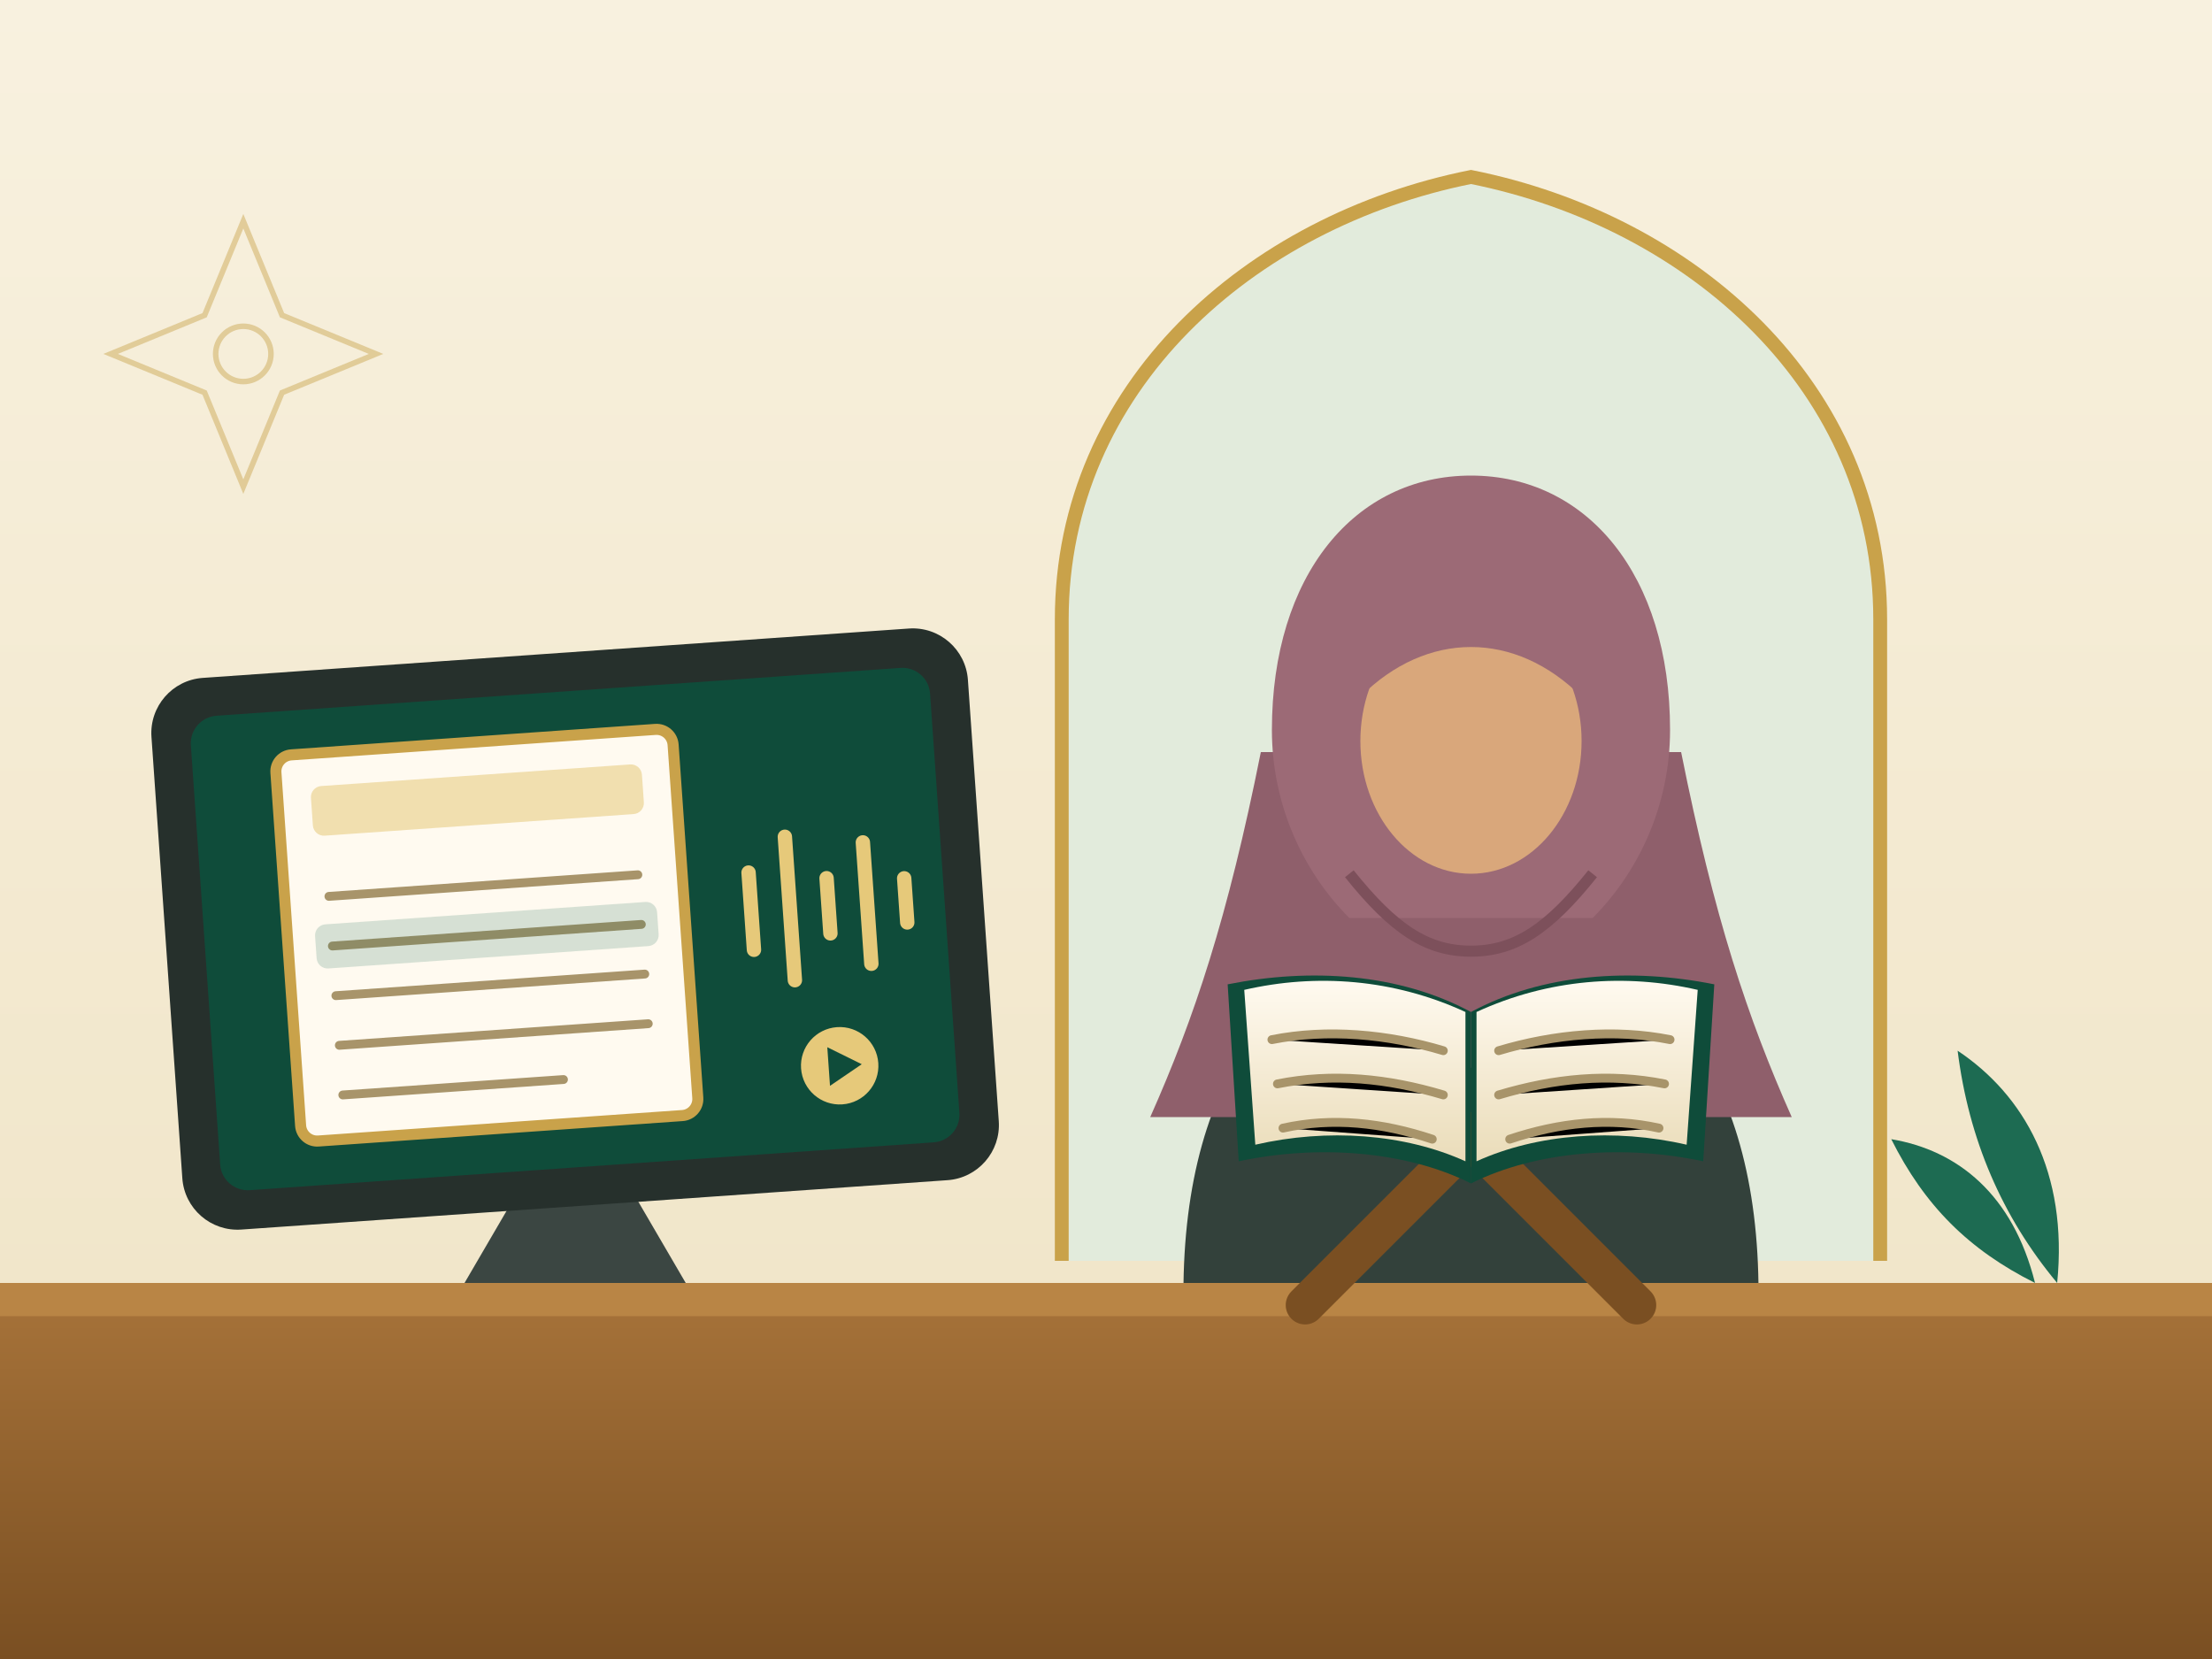
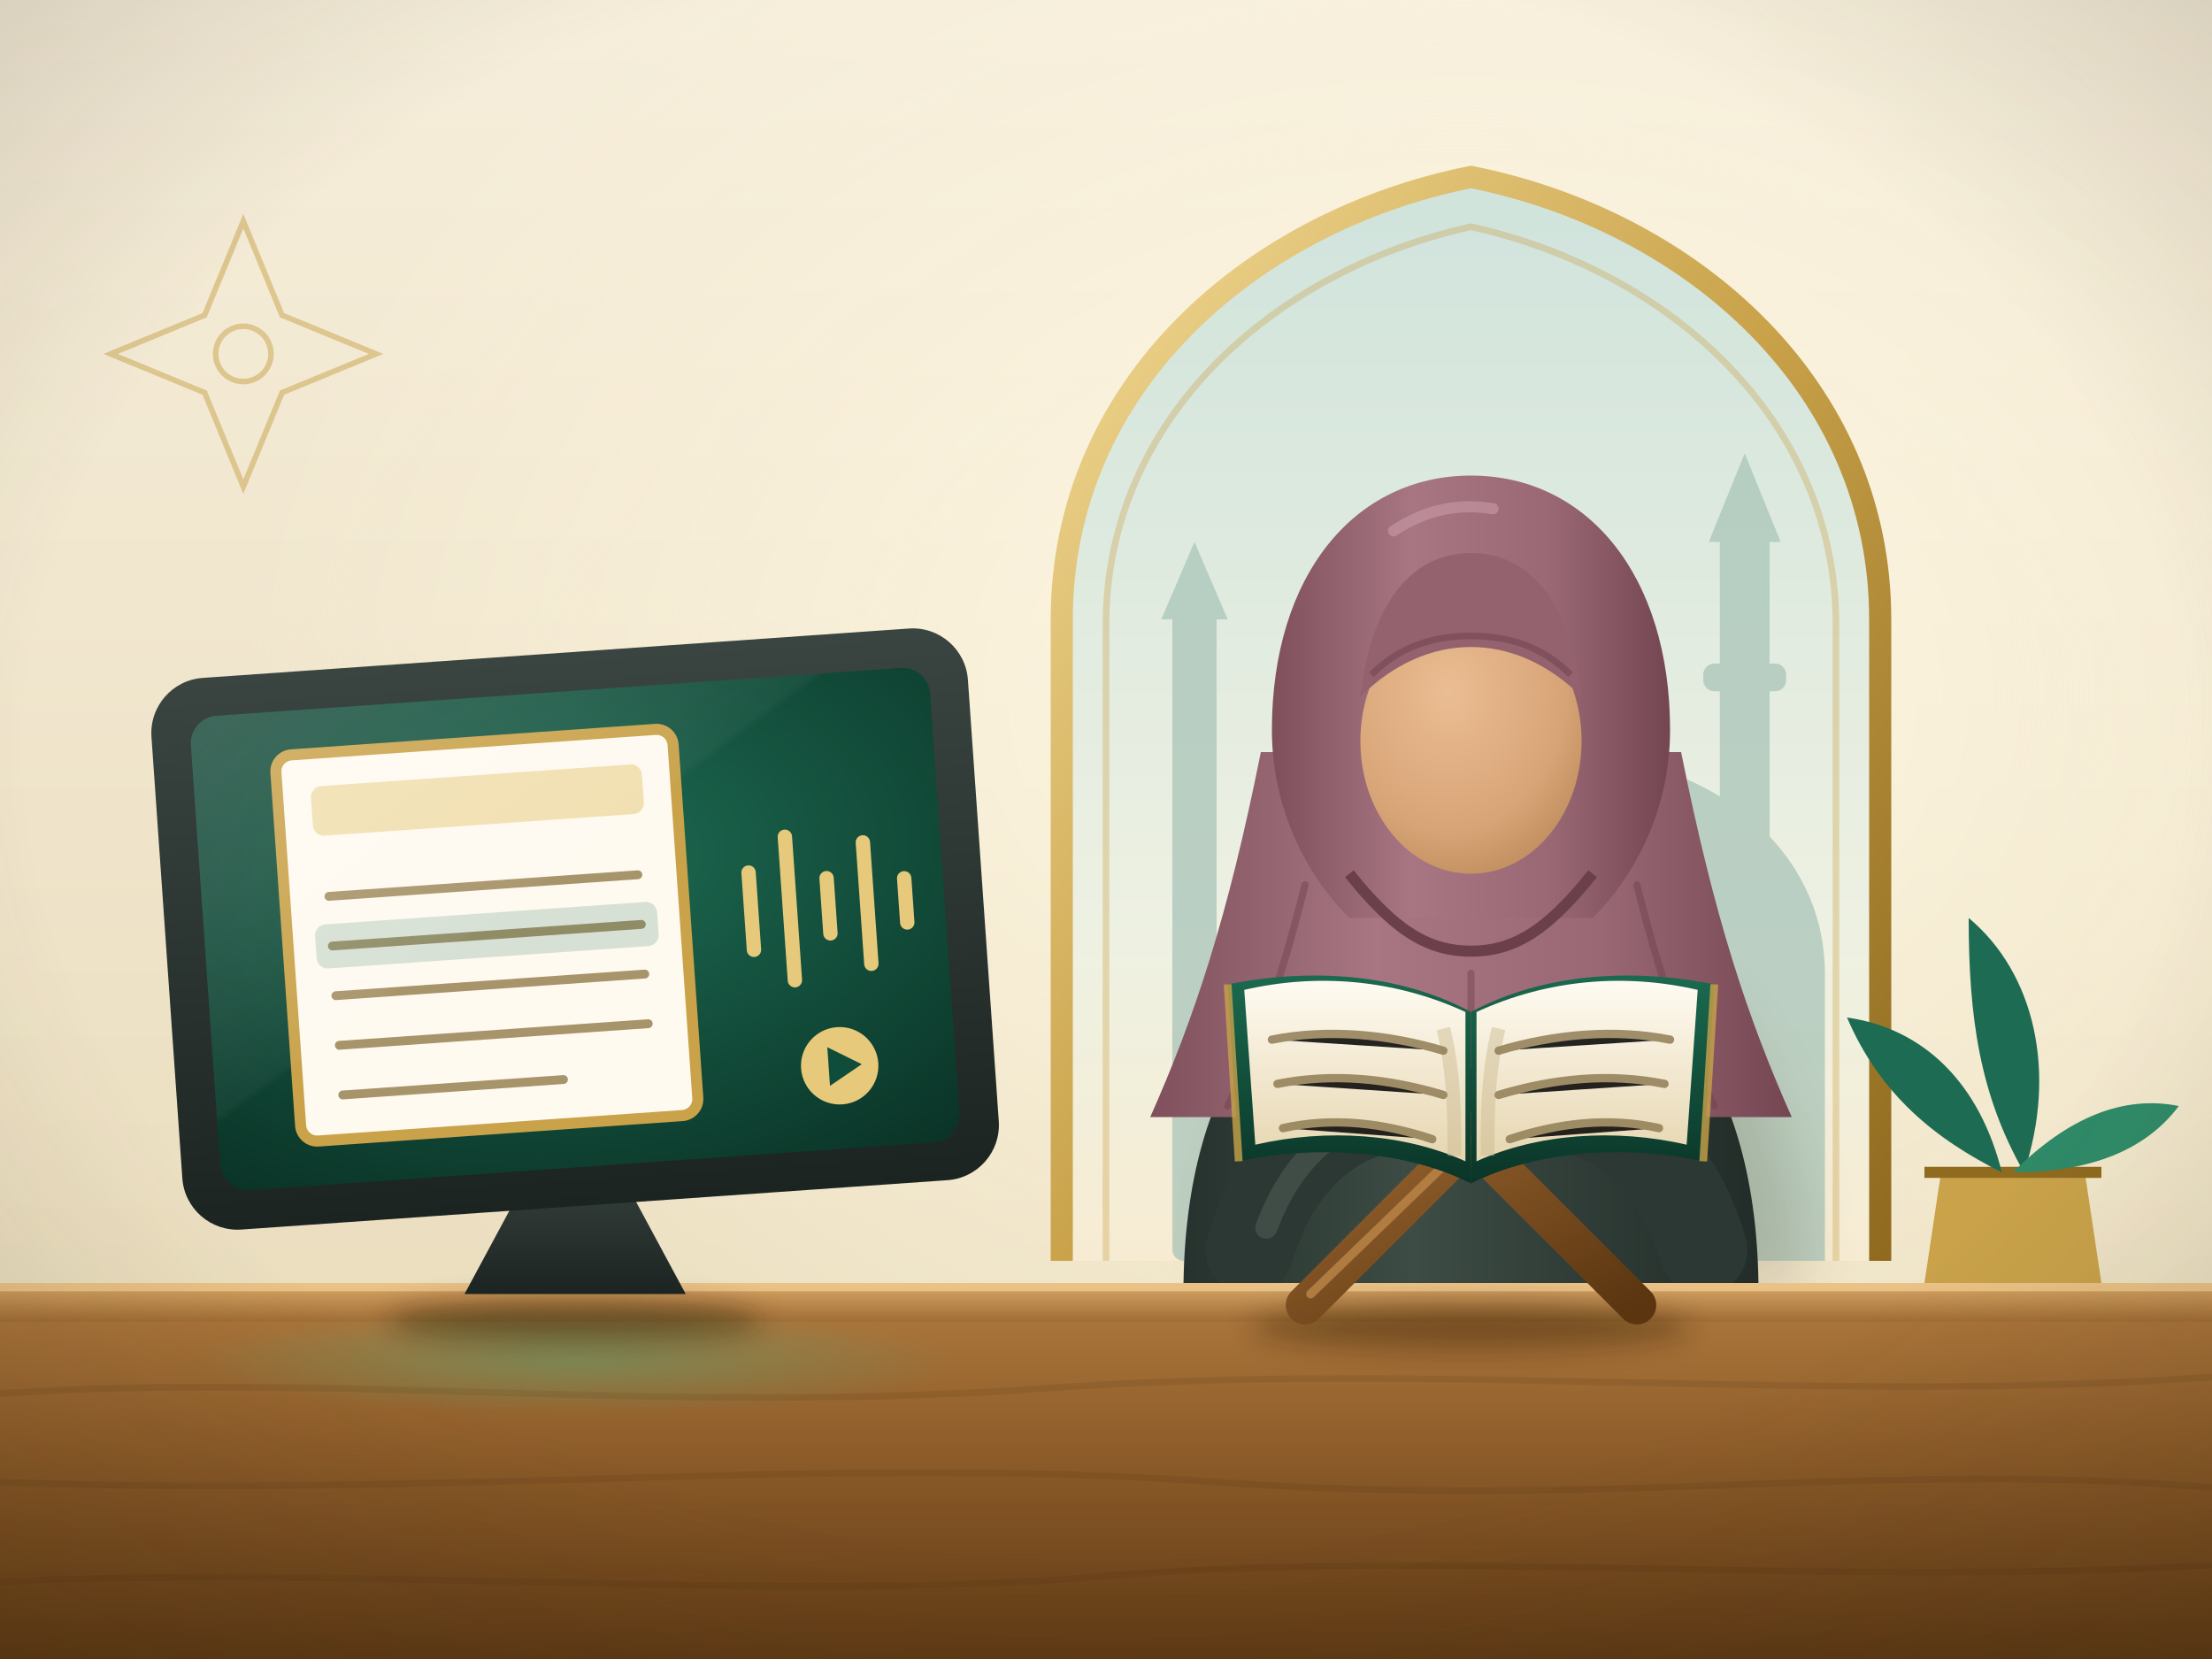
<svg xmlns="http://www.w3.org/2000/svg" viewBox="0 0 400 300" role="img" aria-label="طالبة بحجاب تتابع حصة القرآن عن بعد على جهاز لوحي ومعها مصحف">
  <defs>
    <linearGradient id="w-bg" x1="0" y1="0" x2="0" y2="1">
-       <stop offset="0" stop-color="#f8f1df" />
-       <stop offset="1" stop-color="#efe3c4" />
+       <stop offset="0" stop-color="#f6eedb" />
+       <stop offset="1" stop-color="#e8dab8" />
    </linearGradient>
+     <radialGradient id="w-sun" cx=".66" cy=".42" r=".55">
+       <stop offset="0" stop-color="#fff8e3" stop-opacity=".95" />
+       <stop offset="1" stop-color="#fff8e3" stop-opacity="0" />
+     </radialGradient>
+     <linearGradient id="w-sky" x1="0" y1="0" x2="0" y2="1">
+       <stop offset="0" stop-color="#cfe3dc" />
+       <stop offset=".7" stop-color="#eef1e2" />
+       <stop offset="1" stop-color="#f7ecd2" />
+     </linearGradient>
+     <linearGradient id="w-frame" x1="0" y1="0" x2="1" y2="1">
+       <stop offset="0" stop-color="#f3dc98" />
+       <stop offset=".5" stop-color="#c9a24a" />
+       <stop offset="1" stop-color="#8f6a1f" />
+     </linearGradient>
+     <linearGradient id="w-hijab" x1="0" y1="0" x2="1" y2="0">
+       <stop offset="0" stop-color="#7f505c" />
+       <stop offset=".35" stop-color="#a87683" />
+       <stop offset=".7" stop-color="#9a6875" />
+       <stop offset="1" stop-color="#744652" />
+     </linearGradient>
+     <linearGradient id="w-dress" x1="0" y1="0" x2="1" y2="0">
+       <stop offset="0" stop-color="#26322d" />
+       <stop offset=".4" stop-color="#3d4c45" />
+       <stop offset="1" stop-color="#222c28" />
+     </linearGradient>
+     <radialGradient id="w-skin" cx=".4" cy=".32" r=".8">
+       <stop offset="0" stop-color="#ebbd92" />
+       <stop offset=".65" stop-color="#d7a477" />
+       <stop offset="1" stop-color="#b98656" />
+     </radialGradient>
    <linearGradient id="w-page" x1="0" y1="0" x2="0" y2="1">
-       <stop offset="0" stop-color="#fffaf0" />
-       <stop offset="1" stop-color="#eadcb9" />
+       <stop offset="0" stop-color="#fffbf2" />
+       <stop offset="1" stop-color="#e6d6b0" />
+     </linearGradient>
+     <linearGradient id="w-cover" x1="0" y1="0" x2="0" y2="1">
+       <stop offset="0" stop-color="#1b6a50" />
+       <stop offset="1" stop-color="#0a3427" />
    </linearGradient>
    <linearGradient id="w-wood" x1="0" y1="0" x2="0" y2="1">
-       <stop offset="0" stop-color="#a8743a" />
-       <stop offset="1" stop-color="#7a4f22" />
+       <stop offset="0" stop-color="#b17b3f" />
+       <stop offset=".45" stop-color="#8d5c29" />
+       <stop offset="1" stop-color="#5f3a15" />
    </linearGradient>
+     <linearGradient id="w-edge" x1="0" y1="0" x2="0" y2="1">
+       <stop offset="0" stop-color="#d9a868" />
+       <stop offset="1" stop-color="#a06d35" />
+     </linearGradient>
+     <linearGradient id="w-rahl" x1="0" y1="0" x2="1" y2="1">
+       <stop offset="0" stop-color="#9a6630" />
+       <stop offset="1" stop-color="#5a3510" />
+     </linearGradient>
+     <linearGradient id="w-dev" x1="0" y1="0" x2="0" y2="1">
+       <stop offset="0" stop-color="#3a4541" />
+       <stop offset="1" stop-color="#1c2421" />
+     </linearGradient>
+     <radialGradient id="w-scr" cx=".5" cy=".35" r=".8">
+       <stop offset="0" stop-color="#1d6b52" />
+       <stop offset="1" stop-color="#0a3427" />
+     </radialGradient>
+     <linearGradient id="w-glass" x1="0" y1="0" x2="1" y2="1">
+       <stop offset="0" stop-color="#fff" stop-opacity=".2" />
+       <stop offset=".42" stop-color="#fff" stop-opacity=".04" />
+       <stop offset=".43" stop-color="#fff" stop-opacity="0" />
+     </linearGradient>
+     <radialGradient id="w-glow" cx=".5" cy=".5" r=".5">
+       <stop offset="0" stop-color="#3fb98c" stop-opacity=".35" />
+       <stop offset="1" stop-color="#3fb98c" stop-opacity="0" />
+     </radialGradient>
+     <radialGradient id="w-vig" cx=".5" cy=".45" r=".78">
+       <stop offset=".62" stop-color="#2a1d08" stop-opacity="0" />
+       <stop offset="1" stop-color="#2a1d08" stop-opacity=".22" />
+     </radialGradient>
+     <filter id="w-blur" x="-30%" y="-30%" width="160%" height="160%">
+       <feGaussianBlur stdDeviation="5" />
+     </filter>
+     <filter id="w-blur2" x="-30%" y="-80%" width="160%" height="260%">
+       <feGaussianBlur stdDeviation="2.4" />
+     </filter>
+     <clipPath id="w-win">
+       <path d="M192 228V112c0-42 34-72 74-80 40 8 74 38 74 80v116z" />
+     </clipPath>
  </defs>
  <rect width="400" height="300" fill="url(#w-bg)" />
-   <path d="M192 228V112c0-42 34-72 74-80 40 8 74 38 74 80v116z" fill="#e2ebdc" />
-   <path d="M192 228V112c0-42 34-72 74-80 40 8 74 38 74 80v116" fill="none" stroke="#c9a24a" stroke-width="2.5" />
-   <g fill="none" stroke="#c9a24a" stroke-opacity=".45">
+   <rect width="400" height="300" fill="url(#w-sun)" />
+   <path d="M192 228V112c0-42 34-72 74-80 40 8 74 38 74 80v116z" fill="url(#w-sky)" />
+   <g clip-path="url(#w-win)" fill="#a9c4b8" opacity=".75">
+     <path d="M262 228v-52c0-20 16-34 34-38 18 4 34 18 34 38v52z" />
+     <rect x="311" y="96" width="9" height="132" rx="2" />
+     <path d="M309 98l6.5-16 6.5 16z" />
+     <rect x="308" y="120" width="15" height="5" rx="2" />
+     <rect x="212" y="110" width="8" height="118" rx="2" />
+     <path d="M210 112l6-14 6 14z" />
+   </g>
+   <path d="M192 228V112c0-42 34-72 74-80 40 8 74 38 74 80v116" fill="none" stroke="url(#w-frame)" stroke-width="4" />
+   <path d="M200 228V113c0-37 30-64 66-72 36 8 66 35 66 72v115" fill="none" stroke="#c9a24a" stroke-opacity=".35" stroke-width="1.2" />
+   <g fill="none" stroke="#c9a24a" stroke-opacity=".5">
    <path d="M44 40l7 17 17 7-17 7-7 17-7-17-17-7 17-7z" />
    <circle cx="44" cy="64" r="5" />
  </g>
-   <path d="M214 234c0-40 18-64 52-68 34 4 52 28 52 68z" fill="#33413b" />
-   <path d="M228 136c-6 30-12 48-20 66h116c-8-18-14-36-20-66z" fill="#8f5f6b" />
-   <path d="M230 132c0-28 15-46 36-46s36 18 36 46c0 14-6 26-14 34h-44c-8-8-14-20-14-34z" fill="#9c6a76" />
-   <ellipse cx="266" cy="134" rx="20" ry="24" fill="#d9a77b" />
-   <path d="M246 126c2-18 10-26 20-26s18 8 20 26c-6-6-13-9-20-9s-14 3-20 9z" fill="#9c6a76" />
-   <path d="M244 158c8 10 14 14 22 14s14-4 22-14" fill="none" stroke="#7d505b" stroke-width="2" />
-   <path d="M226 226c6-20 20-28 36-26" fill="none" stroke="#33413b" stroke-width="16" stroke-linecap="round" />
-   <path d="M308 226c-6-20-20-28-36-26" fill="none" stroke="#33413b" stroke-width="16" stroke-linecap="round" />
+   <path d="M222 234c0-40 18-64 52-68 34 4 52 28 52 68z" fill="#3a2a10" opacity=".16" filter="url(#w-blur)" />
+   <path d="M214 234c0-40 18-64 52-68 34 4 52 28 52 68z" fill="url(#w-dress)" />
+   <path d="M228 136c-6 30-12 48-20 66h116c-8-18-14-36-20-66z" fill="url(#w-hijab)" />
+   <path d="M236 160c-4 16-8 28-14 40M296 160c4 16 8 28 14 40M266 176v24" fill="none" stroke="#6c404b" stroke-width="1.3" stroke-linecap="round" opacity=".45" />
+   <path d="M230 132c0-28 15-46 36-46s36 18 36 46c0 14-6 26-14 34h-44c-8-8-14-20-14-34z" fill="url(#w-hijab)" />
+   <ellipse cx="266" cy="134" rx="20" ry="24" fill="url(#w-skin)" />
+   <path d="M246 126c2-18 10-26 20-26s18 8 20 26c-6-6-13-9-20-9s-14 3-20 9z" fill="#94626f" />
+   <path d="M248 122c5-5 11-7 18-7s13 2 18 7" fill="none" stroke="#6c404b" stroke-width="1.2" opacity=".5" />
+   <path d="M244 158c8 10 14 14 22 14s14-4 22-14" fill="none" stroke="#6c404b" stroke-width="2" />
+   <path d="M252 96c6-4 12-5 18-4" fill="none" stroke="#c99aa6" stroke-width="2" stroke-linecap="round" opacity=".6" />
+   <path d="M226 226c6-20 20-28 36-26" fill="none" stroke="#2c3833" stroke-width="16" stroke-linecap="round" />
+   <path d="M308 226c-6-20-20-28-36-26" fill="none" stroke="#2c3833" stroke-width="16" stroke-linecap="round" />
+   <path d="M229 222c6-16 17-22 30-21" fill="none" stroke="#4c5c55" stroke-width="4" stroke-linecap="round" opacity=".6" />
  <rect x="0" y="232" width="400" height="68" fill="url(#w-wood)" />
-   <rect x="0" y="232" width="400" height="6" fill="#b98545" />
-   <path d="M236 236l30-30 30 30" fill="none" stroke="#7a4f22" stroke-width="7" stroke-linecap="round" />
-   <path d="M266 214c-12-6-28-7-42-4l-2-32c15-3 31-2 44 5z" fill="#0f4c3a" />
-   <path d="M266 214c12-6 28-7 42-4l2-32c-15-3-31-2-44 5z" fill="#0f4c3a" />
+   <g fill="none" stroke="#3b230a" stroke-opacity=".12" stroke-width="1.2">
+     <path d="M0 252c60-4 120 4 190-1s140 3 210-2" />
+     <path d="M0 268c80 3 150-5 220 0s120-4 180 1" />
+     <path d="M0 286c70-3 140 4 200-1s130 2 200-2" />
+   </g>
+   <rect x="0" y="232" width="400" height="7" fill="url(#w-edge)" />
+   <rect x="0" y="232" width="400" height="1.5" fill="#f0c98e" opacity=".8" />
+   <ellipse cx="266" cy="240" rx="40" ry="4" fill="#2a1705" opacity=".4" filter="url(#w-blur2)" />
+   <ellipse cx="104" cy="239" rx="34" ry="4" fill="#2a1705" opacity=".45" filter="url(#w-blur2)" />
+   <ellipse cx="104" cy="246" rx="70" ry="10" fill="url(#w-glow)" />
+   <path d="M236 236l30-30 30 30" fill="none" stroke="url(#w-rahl)" stroke-width="7" stroke-linecap="round" />
+   <path d="M237 234l29-28" stroke="#c48d4f" stroke-width="1.6" stroke-linecap="round" opacity=".7" />
+   <path d="M266 214c-12-6-28-7-42-4l-2-32c15-3 31-2 44 5z" fill="url(#w-cover)" />
+   <path d="M266 214c12-6 28-7 42-4l2-32c-15-3-31-2-44 5z" fill="url(#w-cover)" />
+   <path d="M224 210l-2-32M308 210l2-32" stroke="#c9a24a" stroke-width="1.4" opacity=".8" />
  <path d="M265 210c-11-5-25-6-38-3l-2-28c13-3 27-2 40 4z" fill="url(#w-page)" />
  <path d="M267 210c11-5 25-6 38-3l2-28c-13-3-27-2-40 4z" fill="url(#w-page)" />
-   <g stroke="#a8946a" stroke-width="1.6" stroke-linecap="round">
+   <path d="M261 186c2 8 2 16 2 23M271 186c-2 8-2 16-2 23" stroke="#c9b88f" stroke-width="2.5" opacity=".45" />
+   <g stroke="#8f7c55" stroke-width="1.5" stroke-linecap="round" opacity=".85">
    <path d="M230 188c10-2 21-1 31 2M231 196c10-2 20-1 30 2M232 204c9-2 18-1 27 2M302 188c-10-2-21-1-31 2M301 196c-10-2-20-1-30 2M300 204c-9-2-18-1-27 2" />
  </g>
-   <path d="M84 232l14-24h12l14 24z" fill="#3b4642" />
-   <rect x="30" y="118" width="148" height="100" rx="10" fill="#26302c" transform="rotate(-4 104 168)" />
+   <path d="M84 234l14-26h12l14 26z" fill="url(#w-dev)" />
  <g transform="rotate(-4 104 168)">
-     <rect x="37" y="125" width="134" height="86" rx="5" fill="#0f4c3a" />
+     <rect x="30" y="118" width="148" height="100" rx="10" fill="url(#w-dev)" />
+     <rect x="37" y="125" width="134" height="86" rx="5" fill="url(#w-scr)" />
    <rect x="52" y="133" width="72" height="70" rx="3" fill="#fffaf0" stroke="#c9a24a" stroke-width="2" />
    <rect x="58" y="139" width="60" height="9" rx="2" fill="#e6c97a" opacity=".55" />
    <g stroke="#a8946a" stroke-width="1.6" stroke-linecap="round">
      <path d="M60 159h56M60 168h56M60 177h56M60 186h56M60 195h40" />
    </g>
    <rect x="57" y="164" width="62" height="8" rx="2" fill="#1d6b52" opacity=".18" />
    <g stroke="#e6c97a" stroke-width="2.6" stroke-linecap="round">
      <path d="M136 160v14M143 154v26M150 162v10M157 156v22M164 163v8" />
    </g>
    <circle cx="150" cy="196" r="7" fill="#e6c97a" />
    <path d="M148 192.5v7l6-3.5z" fill="#0f4c3a" />
+     <rect x="37" y="125" width="134" height="86" rx="5" fill="url(#w-glass)" />
  </g>
+   <path d="M348 232l3-20h26l3 20z" fill="#c9a24a" />
+   <path d="M348 212h32" stroke="#8f6a1f" stroke-width="2" />
  <g fill="#1d6b52">
-     <path d="M372 232c2-20-6-34-18-42 2 16 8 30 18 42z" />
-     <path d="M368 232c-4-16-14-24-26-26 6 12 14 20 26 26z" />
+     <path d="M366 212c6-18 2-36-10-46 0 18 2 32 10 46z" />
+     <path d="M362 212c-4-16-14-26-28-28 6 14 16 22 28 28z" />
  </g>
+   <path d="M364 212c10-10 20-14 30-12-6 8-16 12-30 12z" fill="#2f8a68" />
+   <rect width="400" height="300" fill="url(#w-vig)" />
</svg>
